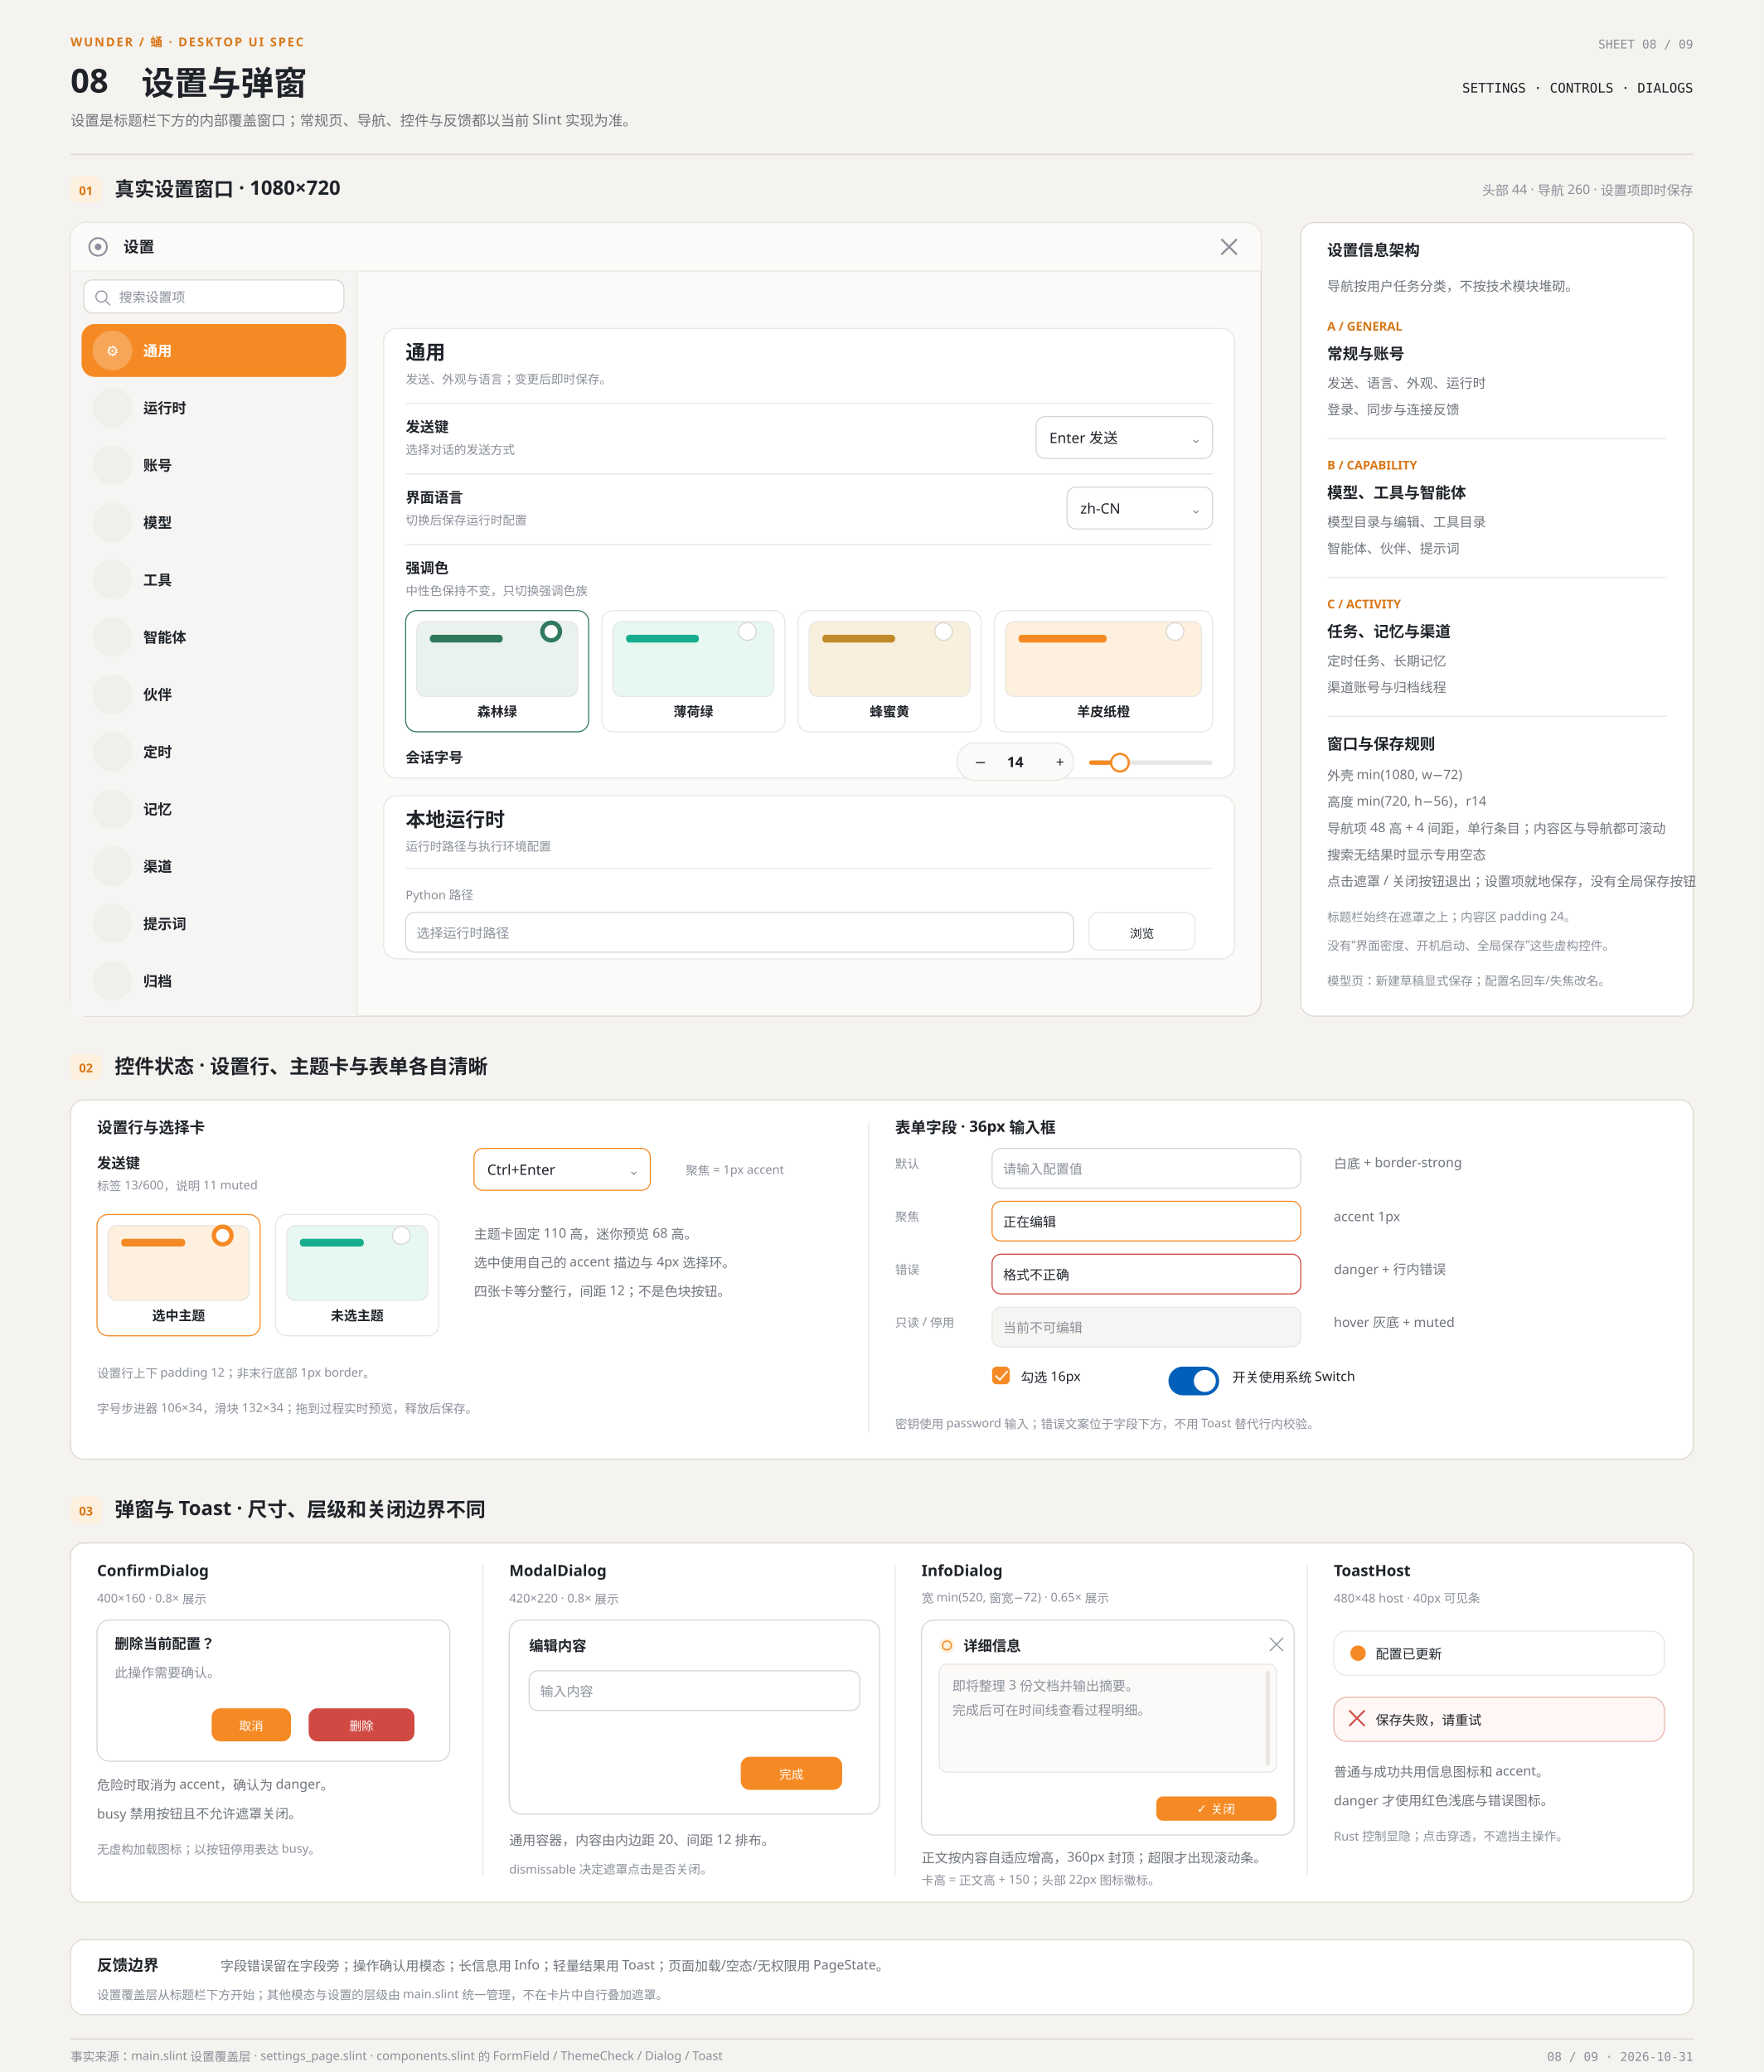
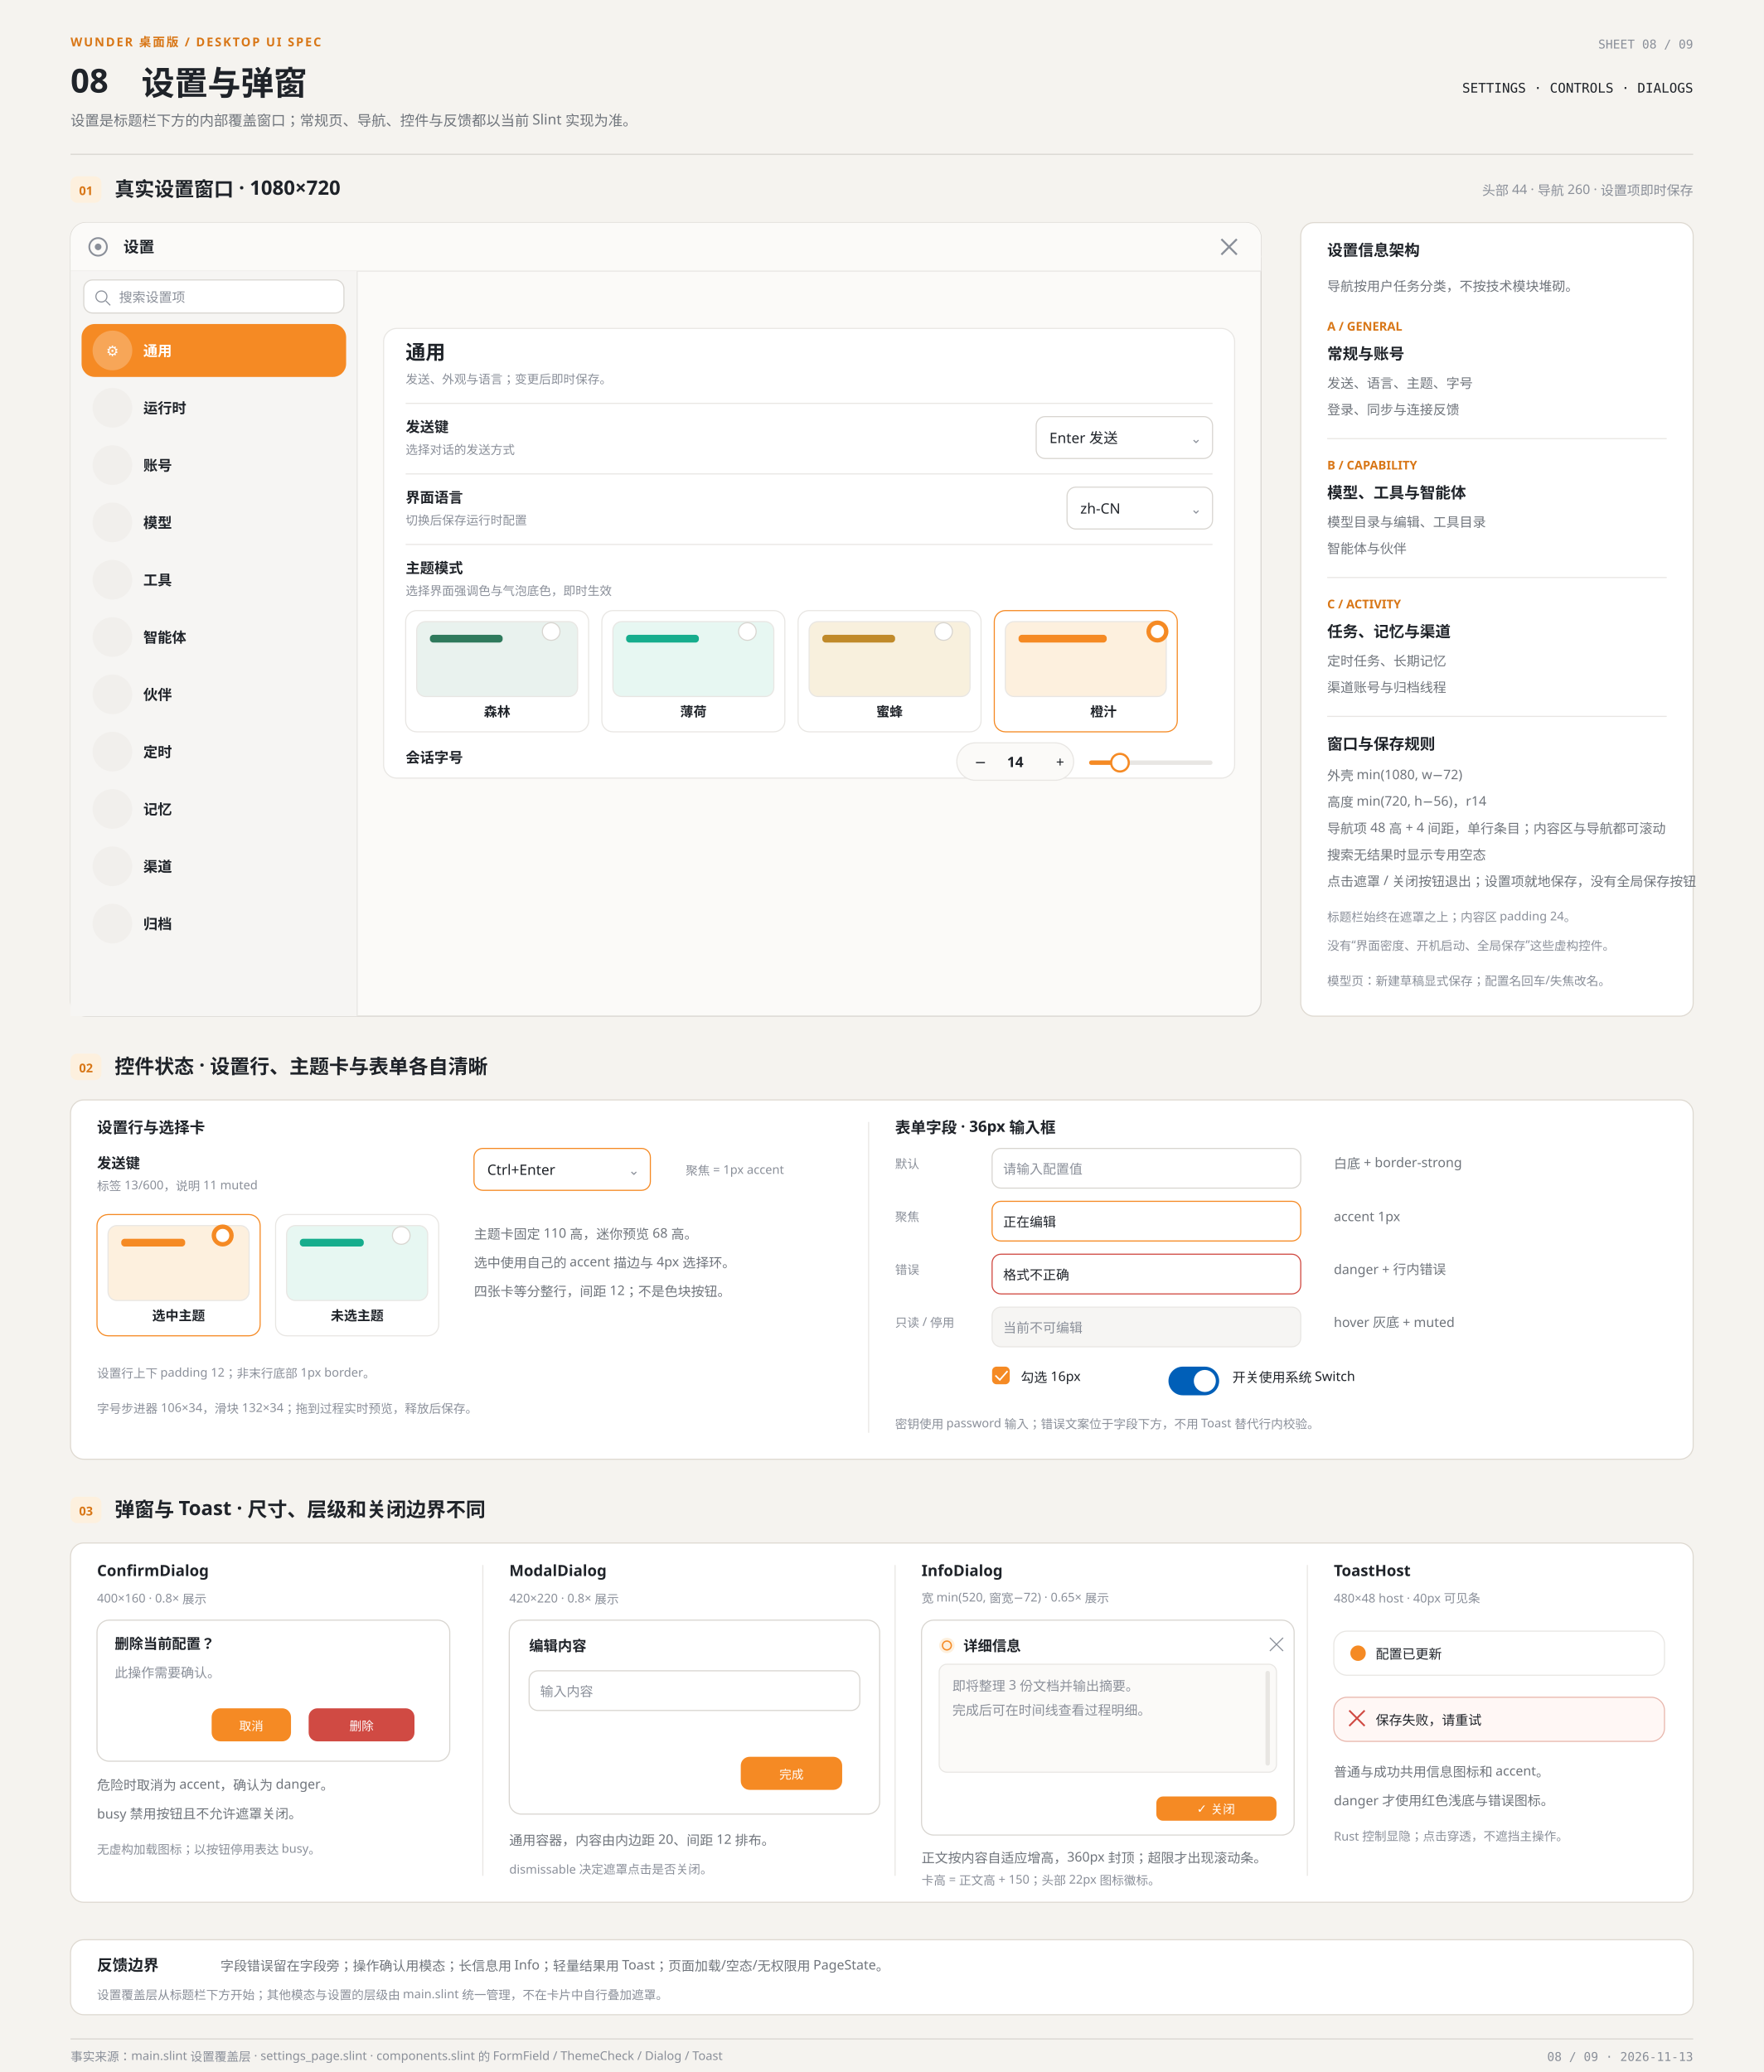
- <svg xmlns="http://www.w3.org/2000/svg" width="1600" height="1880" viewBox="0 0 1600 1880" role="img" aria-label="蛹 桌面端设置控件与弹窗规范">
+ <svg xmlns="http://www.w3.org/2000/svg" width="1600" height="1880" viewBox="0 0 1600 1880" role="img" aria-label="wunder 桌面版 桌面端设置控件与弹窗规范">
  <style>svg{font-family:'Microsoft YaHei UI','Microsoft YaHei','PingFang SC','Noto Sans SC',sans-serif;fill:#1F2329}.mono{font-family:Consolas,monospace}.h1{font-size:30px;font-weight:700}.sub{font-size:13px;fill:#6F747B}.kicker{font-size:11px;font-weight:700;letter-spacing:1.4px;fill:#D87616}.sect{font-size:18px;font-weight:700}.sect-note{font-size:12px;fill:#8A8F99}.card{fill:#FFF;stroke:#DED9D1}.card-t{font-size:14px;font-weight:700}.note{font-size:12px;fill:#6F747B}.tiny{font-size:11px;fill:#8A8F99}.chip{font-size:11px;font-weight:700;fill:#D87616}.ui14{font-size:14px}.ui13{font-size:13px}.ui12{font-size:12px}.ui11{font-size:11px}.muted{fill:#8A8F99}.secondary{fill:#3D3D3D}</style>
  <rect width="1600" height="1880" fill="#F5F3EF" />
  <g id="header">
-     <text x="64" y="42" class="kicker">WUNDER / 蛹 · DESKTOP UI SPEC</text>
+     <text x="64" y="42" class="kicker">WUNDER 桌面版 / DESKTOP UI SPEC</text>
    <text x="64" y="84" class="h1">08　设置与弹窗</text>
    <text x="64" y="114" class="sub">设置是标题栏下方的内部覆盖窗口；常规页、导航、控件与反馈都以当前 Slint 实现为准。</text>
    <text x="1536" y="44" text-anchor="end" class="mono tiny">SHEET 08 / 09</text>
    <text x="1536" y="84" text-anchor="end" class="mono ui12">SETTINGS · CONTROLS · DIALOGS</text>
    <line x1="64" y1="140" x2="1536" y2="140" stroke="#D8D5D0" />
  </g>
  <g id="settings-real">
    <rect x="64" y="160" width="28" height="24" rx="6" fill="#FDF0DE" />
    <text x="78" y="177" text-anchor="middle" class="chip">01</text>
    <text x="104" y="178" class="sect">真实设置窗口 · 1080×720</text>
    <text x="1536" y="177" text-anchor="end" class="sect-note">头部 44 · 导航 260 · 设置项即时保存</text>
    <rect x="64" y="202" width="1080" height="720" rx="14" fill="#FBFAF8" stroke="#D8D5D0" />
    <rect x="64" y="202" width="1080" height="44" rx="14" fill="#FBFAF8" />
    <rect x="64" y="232" width="1080" height="14" fill="#FBFAF8" />
    <circle cx="89" cy="224" r="8" fill="none" stroke="#8A8F99" stroke-width="1.6" />
    <circle cx="89" cy="224" r="3" fill="#8A8F99" />
    <text x="112" y="229" class="ui14" font-weight="600">设置</text>
    <path d="m1108 217 14 14m0-14-14 14" stroke="#8A8F99" stroke-width="1.8" />
    <line x1="64" y1="246" x2="1144" y2="246" stroke="#E8E6E3" />
    <rect x="64" y="246" width="260" height="676" fill="#F6F5F3" />
    <line x1="324" y1="246" x2="324" y2="922" stroke="#E8E6E3" />
    <rect x="76" y="254" width="236" height="30" rx="8" fill="#FFF" stroke="#D8D5D0" />
    <circle cx="92" cy="269" r="5" fill="none" stroke="#8A8F99" />
    <path d="m96 273 4 4" stroke="#8A8F99" />
    <text x="108" y="274" class="ui12 muted">搜索设置项</text>
    <rect x="74" y="294" width="240" height="48" rx="12" fill="#F58A24" />
    <circle cx="102" cy="318" r="18" fill="#FFF" opacity=".24" />
    <text x="102" y="323" text-anchor="middle" class="ui13" fill="#FFF">⚙</text>
    <text x="130" y="323" class="ui13" fill="#FFF" font-weight="600">通用</text>
    <g>
      <circle cx="102" cy="370" r="18" fill="#F1EFEC" />
      <text x="130" y="375" class="ui13" font-weight="600">运行时</text>
      <circle cx="102" cy="422" r="18" fill="#F1EFEC" />
      <text x="130" y="427" class="ui13" font-weight="600">账号</text>
      <circle cx="102" cy="474" r="18" fill="#F1EFEC" />
      <text x="130" y="479" class="ui13" font-weight="600">模型</text>
      <circle cx="102" cy="526" r="18" fill="#F1EFEC" />
      <text x="130" y="531" class="ui13" font-weight="600">工具</text>
      <circle cx="102" cy="578" r="18" fill="#F1EFEC" />
      <text x="130" y="583" class="ui13" font-weight="600">智能体</text>
      <circle cx="102" cy="630" r="18" fill="#F1EFEC" />
      <text x="130" y="635" class="ui13" font-weight="600">伙伴</text>
      <circle cx="102" cy="682" r="18" fill="#F1EFEC" />
      <text x="130" y="687" class="ui13" font-weight="600">定时</text>
      <circle cx="102" cy="734" r="18" fill="#F1EFEC" />
      <text x="130" y="739" class="ui13" font-weight="600">记忆</text>
      <circle cx="102" cy="786" r="18" fill="#F1EFEC" />
      <text x="130" y="791" class="ui13" font-weight="600">渠道</text>
      <circle cx="102" cy="838" r="18" fill="#F1EFEC" />
-       <text x="130" y="843" class="ui13" font-weight="600">提示词</text>
-       <circle cx="102" cy="890" r="18" fill="#F1EFEC" />
-       <text x="130" y="895" class="ui13" font-weight="600">归档</text>
+       <text x="130" y="843" class="ui13" font-weight="600">归档</text>
    </g>
    <rect x="348" y="298" width="772" height="408" rx="12" fill="#FFF" stroke="#E8E6E3" />
    <text x="368" y="326" font-size="18" font-weight="700">通用</text>
    <text x="368" y="348" class="ui11 muted">发送、外观与语言；变更后即时保存。</text>
    <line x1="368" y1="366" x2="1100" y2="366" stroke="#E8E6E3" />
    <text x="368" y="392" class="ui13" font-weight="600">发送键</text>
    <text x="368" y="412" class="ui11 muted">选择对话的发送方式</text>
    <rect x="940" y="378" width="160" height="38" rx="8" fill="#FFF" stroke="#D8D5D0" />
    <text x="952" y="402" class="ui13">Enter 发送</text>
    <text x="1080" y="402" class="ui12 muted">⌄</text>
    <line x1="368" y1="430" x2="1100" y2="430" stroke="#E8E6E3" />
    <text x="368" y="456" class="ui13" font-weight="600">界面语言</text>
    <text x="368" y="476" class="ui11 muted">切换后保存运行时配置</text>
    <rect x="968" y="442" width="132" height="38" rx="8" fill="#FFF" stroke="#D8D5D0" />
    <text x="980" y="466" class="ui13">zh-CN</text>
    <text x="1080" y="466" class="ui12 muted">⌄</text>
    <line x1="368" y1="494" x2="1100" y2="494" stroke="#E8E6E3" />
-     <text x="368" y="520" class="ui13" font-weight="600">强调色</text>
-     <text x="368" y="540" class="ui11 muted">中性色保持不变，只切换强调色族</text>
+     <text x="368" y="520" class="ui13" font-weight="600">主题模式</text>
+     <text x="368" y="540" class="ui11 muted">选择界面强调色与气泡底色，即时生效</text>
    <g>
-       <rect x="368" y="554" width="166" height="110" rx="10" fill="#FFF" stroke="#2F7A5C" />
+       <rect x="368" y="554" width="166" height="110" rx="10" fill="#FFF" stroke="#E8E6E3" />
      <rect x="378" y="564" width="146" height="68" rx="8" fill="#E9F2EE" stroke="#E8E6E3" />
      <rect x="390" y="576" width="66" height="7" rx="3" fill="#2F7A5C" />
-       <circle cx="500" cy="573" r="8" fill="#FFF" stroke="#2F7A5C" stroke-width="4" />
-       <text x="451" y="650" text-anchor="middle" class="ui12" font-weight="600">森林绿</text>
+       <circle cx="500" cy="573" r="8" fill="#FFF" stroke="#D8D5D0" />
+       <text x="451" y="650" text-anchor="middle" class="ui12" font-weight="600">森林</text>
      <rect x="546" y="554" width="166" height="110" rx="10" fill="#FFF" stroke="#E8E6E3" />
      <rect x="556" y="564" width="146" height="68" rx="8" fill="#E7F7F2" stroke="#E8E6E3" />
      <rect x="568" y="576" width="66" height="7" rx="3" fill="#16AD8D" />
      <circle cx="678" cy="573" r="8" fill="#FFF" stroke="#D8D5D0" />
-       <text x="629" y="650" text-anchor="middle" class="ui12" font-weight="600">薄荷绿</text>
+       <text x="629" y="650" text-anchor="middle" class="ui12" font-weight="600">薄荷</text>
      <rect x="724" y="554" width="166" height="110" rx="10" fill="#FFF" stroke="#E8E6E3" />
      <rect x="734" y="564" width="146" height="68" rx="8" fill="#F8F0DD" stroke="#E8E6E3" />
      <rect x="746" y="576" width="66" height="7" rx="3" fill="#C08A2A" />
      <circle cx="856" cy="573" r="8" fill="#FFF" stroke="#D8D5D0" />
-       <text x="807" y="650" text-anchor="middle" class="ui12" font-weight="600">蜂蜜黄</text>
-       <rect x="902" y="554" width="198" height="110" rx="10" fill="#FFF" stroke="#E8E6E3" />
-       <rect x="912" y="564" width="178" height="68" rx="8" fill="#FDF0DE" stroke="#E8E6E3" />
+       <text x="807" y="650" text-anchor="middle" class="ui12" font-weight="600">蜜蜂</text>
+       <rect x="902" y="554" width="166" height="110" rx="10" fill="#FFF" stroke="#F58A24" />
+       <rect x="912" y="564" width="146" height="68" rx="8" fill="#FDF0DE" stroke="#E8E6E3" />
      <rect x="924" y="576" width="80" height="7" rx="3" fill="#F58A24" />
-       <circle cx="1066" cy="573" r="8" fill="#FFF" stroke="#D8D5D0" />
-       <text x="1001" y="650" text-anchor="middle" class="ui12" font-weight="600">羊皮纸橙</text>
+       <circle cx="1050" cy="573" r="8" fill="#FFF" stroke="#F58A24" stroke-width="4" />
+       <text x="1001" y="650" text-anchor="middle" class="ui12" font-weight="600">橙汁</text>
    </g>
    <text x="368" y="692" class="ui13" font-weight="600">会话字号</text>
    <rect x="868" y="674" width="106" height="34" rx="17" fill="#FBFAF8" stroke="#E8E6E3" />
    <text x="884" y="696" class="ui13">−</text>
    <text x="921" y="696" text-anchor="middle" class="ui13" font-weight="600">14</text>
    <text x="958" y="696" class="ui13">+</text>
    <rect x="988" y="690" width="112" height="4" rx="2" fill="#E8E6E3" />
    <rect x="988" y="690" width="28" height="4" rx="2" fill="#F58A24" />
    <circle cx="1016" cy="692" r="8" fill="#FFF" stroke="#F58A24" stroke-width="2" />
-     <rect x="348" y="722" width="772" height="148" rx="12" fill="#FFF" stroke="#E8E6E3" />
-     <text x="368" y="750" font-size="18" font-weight="700">本地运行时</text>
-     <text x="368" y="772" class="ui11 muted">运行时路径与执行环境配置</text>
-     <line x1="368" y1="788" x2="1100" y2="788" stroke="#E8E6E3" />
-     <text x="368" y="816" class="ui11 muted">Python 路径</text>
-     <rect x="368" y="828" width="606" height="36" rx="8" fill="#FFF" stroke="#D8D5D0" />
-     <text x="378" y="851" class="ui12 muted">选择运行时路径</text>
-     <rect x="988" y="828" width="96" height="34" rx="8" fill="#FFF" stroke="#E8E6E3" />
-     <text x="1036" y="851" text-anchor="middle" class="ui11">浏览</text>
    <rect x="1180" y="202" width="356" height="720" rx="12" class="card" />
    <text x="1204" y="232" class="card-t">设置信息架构</text>
    <text x="1204" y="264" class="note">导航按用户任务分类，不按技术模块堆砌。</text>
    <text x="1204" y="300" class="chip">A / GENERAL</text>
    <text x="1204" y="326" class="card-t">常规与账号</text>
-     <text x="1204" y="352" class="note">发送、语言、外观、运行时</text>
+     <text x="1204" y="352" class="note">发送、语言、主题、字号</text>
    <text x="1204" y="376" class="note">登录、同步与连接反馈</text>
    <line x1="1204" y1="398" x2="1512" y2="398" stroke="#E8E6E3" />
    <text x="1204" y="426" class="chip">B / CAPABILITY</text>
    <text x="1204" y="452" class="card-t">模型、工具与智能体</text>
    <text x="1204" y="478" class="note">模型目录与编辑、工具目录</text>
-     <text x="1204" y="502" class="note">智能体、伙伴、提示词</text>
+     <text x="1204" y="502" class="note">智能体与伙伴</text>
    <line x1="1204" y1="524" x2="1512" y2="524" stroke="#E8E6E3" />
    <text x="1204" y="552" class="chip">C / ACTIVITY</text>
    <text x="1204" y="578" class="card-t">任务、记忆与渠道</text>
    <text x="1204" y="604" class="note">定时任务、长期记忆</text>
    <text x="1204" y="628" class="note">渠道账号与归档线程</text>
    <line x1="1204" y1="650" x2="1512" y2="650" stroke="#E8E6E3" />
    <text x="1204" y="680" class="card-t">窗口与保存规则</text>
    <text x="1204" y="708" class="note">外壳 min(1080, w−72)</text>
    <text x="1204" y="732" class="note">高度 min(720, h−56)，r14</text>
    <text x="1204" y="756" class="note">导航项 48 高 + 4 间距，单行条目；内容区与导航都可滚动</text>
    <text x="1204" y="780" class="note">搜索无结果时显示专用空态</text>
    <text x="1204" y="804" class="note">点击遮罩 / 关闭按钮退出；设置项就地保存，没有全局保存按钮</text>
    <text x="1204" y="836" class="tiny">标题栏始终在遮罩之上；内容区 padding 24。</text>
    <text x="1204" y="862" class="tiny">没有“界面密度、开机启动、全局保存”这些虚构控件。</text>
    <text x="1204" y="894" class="tiny">模型页：新建草稿显式保存；配置名回车/失焦改名。</text>
  </g>
  <g id="control-states">
    <rect x="64" y="956" width="28" height="24" rx="6" fill="#FDF0DE" />
    <text x="78" y="973" text-anchor="middle" class="chip">02</text>
    <text x="104" y="974" class="sect">控件状态 · 设置行、主题卡与表单各自清晰</text>
    <rect x="64" y="998" width="1472" height="326" rx="12" class="card" />
    <text x="88" y="1028" class="card-t">设置行与选择卡</text>
    <text x="88" y="1060" class="ui13" font-weight="600">发送键</text>
    <text x="88" y="1080" class="ui11 muted">标签 13/600，说明 11 muted</text>
    <rect x="430" y="1042" width="160" height="38" rx="8" fill="#FFF" stroke="#F58A24" />
    <text x="442" y="1066" class="ui13">Ctrl+Enter</text>
    <text x="570" y="1066" class="ui12 muted">⌄</text>
    <text x="622" y="1066" class="tiny">聚焦 = 1px accent</text>
    <rect x="88" y="1102" width="148" height="110" rx="10" fill="#FFF" stroke="#F58A24" />
    <rect x="98" y="1112" width="128" height="68" rx="8" fill="#FDF0DE" stroke="#E8E6E3" />
    <rect x="110" y="1124" width="58" height="7" rx="3" fill="#F58A24" />
    <circle cx="202" cy="1121" r="8" fill="#FFF" stroke="#F58A24" stroke-width="4" />
    <text x="162" y="1198" text-anchor="middle" class="ui12" font-weight="600">选中主题</text>
    <rect x="250" y="1102" width="148" height="110" rx="10" fill="#FFF" stroke="#E8E6E3" />
    <rect x="260" y="1112" width="128" height="68" rx="8" fill="#E7F7F2" stroke="#E8E6E3" />
    <rect x="272" y="1124" width="58" height="7" rx="3" fill="#16AD8D" />
    <circle cx="364" cy="1121" r="8" fill="#FFF" stroke="#D8D5D0" />
    <text x="324" y="1198" text-anchor="middle" class="ui12" font-weight="600">未选主题</text>
    <text x="430" y="1124" class="note">主题卡固定 110 高，迷你预览 68 高。</text>
    <text x="430" y="1150" class="note">选中使用自己的 accent 描边与 4px 选择环。</text>
    <text x="430" y="1176" class="note">四张卡等分整行，间距 12；不是色块按钮。</text>
    <text x="88" y="1250" class="tiny">设置行上下 padding 12；非末行底部 1px border。</text>
    <text x="88" y="1282" class="tiny">字号步进器 106×34，滑块 132×34；拖到过程实时预览，释放后保存。</text>
    <line x1="788" y1="1018" x2="788" y2="1300" stroke="#E8E6E3" />
    <text x="812" y="1028" class="card-t">表单字段 · 36px 输入框</text>
    <text x="812" y="1060" class="tiny">默认</text>
    <rect x="900" y="1042" width="280" height="36" rx="8" fill="#FFF" stroke="#D8D5D0" />
    <text x="910" y="1065" class="ui12 muted">请输入配置值</text>
    <text x="1210" y="1060" class="note">白底 + border-strong</text>
    <text x="812" y="1108" class="tiny">聚焦</text>
    <rect x="900" y="1090" width="280" height="36" rx="8" fill="#FFF" stroke="#F58A24" />
    <text x="910" y="1113" class="ui12">正在编辑</text>
    <text x="1210" y="1108" class="note">accent 1px</text>
    <text x="812" y="1156" class="tiny">错误</text>
    <rect x="900" y="1138" width="280" height="36" rx="8" fill="#FFF" stroke="#D04A43" />
    <text x="910" y="1161" class="ui12">格式不正确</text>
    <text x="1210" y="1156" class="note" fill="#D04A43">danger + 行内错误</text>
    <text x="812" y="1204" class="tiny">只读 / 停用</text>
    <rect x="900" y="1186" width="280" height="36" rx="8" fill="#F6F5F3" stroke="#E8E6E3" />
    <text x="910" y="1209" class="ui12 muted">当前不可编辑</text>
    <text x="1210" y="1204" class="note">hover 灰底 + muted</text>
    <rect x="900" y="1240" width="16" height="16" rx="4" fill="#F58A24" />
    <path d="m903 1248 4 4 7-8" fill="none" stroke="#FFF" stroke-width="1.4" />
    <text x="926" y="1254" class="ui12">勾选 16px</text>
    <rect x="1060" y="1240" width="46" height="26" rx="13" fill="#005FB8" />
    <circle cx="1093" cy="1253" r="10" fill="#FFF" />
    <text x="1118" y="1254" class="ui12">开关使用系统 Switch</text>
    <text x="812" y="1296" class="tiny">密钥使用 password 输入；错误文案位于字段下方，不用 Toast 替代行内校验。</text>
  </g>
  <g id="dialogs">
    <rect x="64" y="1358" width="28" height="24" rx="6" fill="#FDF0DE" />
    <text x="78" y="1375" text-anchor="middle" class="chip">03</text>
    <text x="104" y="1376" class="sect">弹窗与 Toast · 尺寸、层级和关闭边界不同</text>
    <rect x="64" y="1400" width="1472" height="326" rx="12" class="card" />
    <text x="88" y="1430" class="card-t">ConfirmDialog</text>
    <text x="88" y="1454" class="tiny">400×160 · 0.8× 展示</text>
    <rect x="88" y="1470" width="320" height="128" rx="11" fill="#FFF" stroke="#D8D5D0" />
    <text x="104" y="1496" class="ui13" font-weight="700">删除当前配置？</text>
    <text x="104" y="1522" class="ui12 muted">此操作需要确认。</text>
    <rect x="192" y="1550" width="72" height="30" rx="8" fill="#F58A24" />
    <text x="228" y="1570" text-anchor="middle" class="ui11" fill="#FFF">取消</text>
    <rect x="280" y="1550" width="96" height="30" rx="8" fill="#D04A43" />
    <text x="328" y="1570" text-anchor="middle" class="ui11" fill="#FFF">删除</text>
    <text x="88" y="1624" class="note">危险时取消为 accent，确认为 danger。</text>
    <text x="88" y="1650" class="note">busy 禁用按钮且不允许遮罩关闭。</text>
    <text x="88" y="1682" class="tiny">无虚构加载图标；以按钮停用表达 busy。</text>
    <line x1="438" y1="1420" x2="438" y2="1702" stroke="#E8E6E3" />
    <text x="462" y="1430" class="card-t">ModalDialog</text>
    <text x="462" y="1454" class="tiny">420×220 · 0.8× 展示</text>
    <rect x="462" y="1470" width="336" height="176" rx="11" fill="#FFF" stroke="#D8D5D0" />
    <text x="480" y="1498" class="ui13" font-weight="600">编辑内容</text>
    <rect x="480" y="1516" width="300" height="36" rx="8" fill="#FFF" stroke="#D8D5D0" />
    <text x="490" y="1539" class="ui12 muted">输入内容</text>
    <rect x="672" y="1594" width="92" height="30" rx="8" fill="#F58A24" />
    <text x="718" y="1614" text-anchor="middle" class="ui11" fill="#FFF">完成</text>
    <text x="462" y="1674" class="note">通用容器，内容由内边距 20、间距 12 排布。</text>
    <text x="462" y="1700" class="tiny">dismissable 决定遮罩点击是否关闭。</text>
    <line x1="812" y1="1420" x2="812" y2="1702" stroke="#E8E6E3" />
    <text x="836" y="1430" class="card-t">InfoDialog</text>
    <text x="836" y="1454" class="tiny">宽 min(520, 窗宽−72) · 0.65× 展示</text>
    <rect x="836" y="1470" width="338" height="195" rx="11" fill="#FFF" stroke="#D8D5D0" />
    <rect x="852" y="1486" width="14" height="14" rx="7" fill="#FDF0DE" />
    <circle cx="859" cy="1493" r="4" fill="none" stroke="#F58A24" stroke-width="1.2" />
    <text x="874" y="1498" class="ui13" font-weight="600">详细信息</text>
    <path d="m1152 1486 12 12m0-12-12 12" stroke="#8A8F99" />
    <rect x="852" y="1510" width="306" height="98" rx="7" fill="#FBFAF8" stroke="#E8E6E3" />
    <text x="864" y="1534" class="ui12 muted">即将整理 3 份文档并输出摘要。</text>
    <text x="864" y="1556" class="ui12 muted">完成后可在时间线查看过程明细。</text>
    <rect x="1148" y="1516" width="4" height="86" rx="2" fill="#E8E6E3" />
    <rect x="1049" y="1630" width="109" height="22" rx="6" fill="#F58A24" />
    <text x="1103" y="1645" text-anchor="middle" class="ui11" fill="#FFF">✓ 关闭</text>
    <text x="836" y="1690" class="note">正文按内容自适应增高，360px 封顶；超限才出现滚动条。</text>
    <text x="836" y="1710" class="tiny">卡高 = 正文高 + 150；头部 22px 图标徽标。</text>
    <line x1="1186" y1="1420" x2="1186" y2="1702" stroke="#E8E6E3" />
    <text x="1210" y="1430" class="card-t">ToastHost</text>
    <text x="1210" y="1454" class="tiny">480×48 host · 40px 可见条</text>
    <rect x="1210" y="1480" width="300" height="40" rx="12" fill="#FFF" stroke="#E8E6E3" />
    <circle cx="1232" cy="1500" r="7" fill="#F58A24" />
    <text x="1248" y="1505" class="ui12">配置已更新</text>
    <rect x="1210" y="1540" width="300" height="40" rx="12" fill="#FFF7F5" stroke="#E8B7AD" />
    <path d="m1224 1552 14 14m0-14-14 14" stroke="#D04A43" stroke-width="1.6" />
    <text x="1248" y="1565" class="ui12">保存失败，请重试</text>
    <text x="1210" y="1612" class="note">普通与成功共用信息图标和 accent。</text>
    <text x="1210" y="1638" class="note">danger 才使用红色浅底与错误图标。</text>
    <text x="1210" y="1670" class="tiny">Rust 控制显隐；点击穿透，不遮挡主操作。</text>
  </g>
  <g id="feedback-boundary">
    <rect x="64" y="1760" width="1472" height="68" rx="12" class="card" />
    <text x="88" y="1788" class="card-t">反馈边界</text>
    <text x="200" y="1788" class="note">字段错误留在字段旁；操作确认用模态；长信息用 Info；轻量结果用 Toast；页面加载/空态/无权限用 PageState。</text>
    <text x="88" y="1814" class="tiny">设置覆盖层从标题栏下方开始；其他模态与设置的层级由 main.slint 统一管理，不在卡片中自行叠加遮罩。</text>
  </g>
  <g id="footer">
    <line x1="64" y1="1850" x2="1536" y2="1850" stroke="#D8D5D0" />
    <text x="64" y="1870" class="tiny">事实来源：main.slint 设置覆盖层 · settings_page.slint · components.slint 的 FormField / ThemeCheck / Dialog / Toast</text>
-     <text x="1536" y="1870" text-anchor="end" class="mono tiny">08 / 09 · 2026-10-31</text>
+     <text x="1536" y="1870" text-anchor="end" class="mono tiny">08 / 09 · 2026-11-13</text>
  </g>
</svg>
